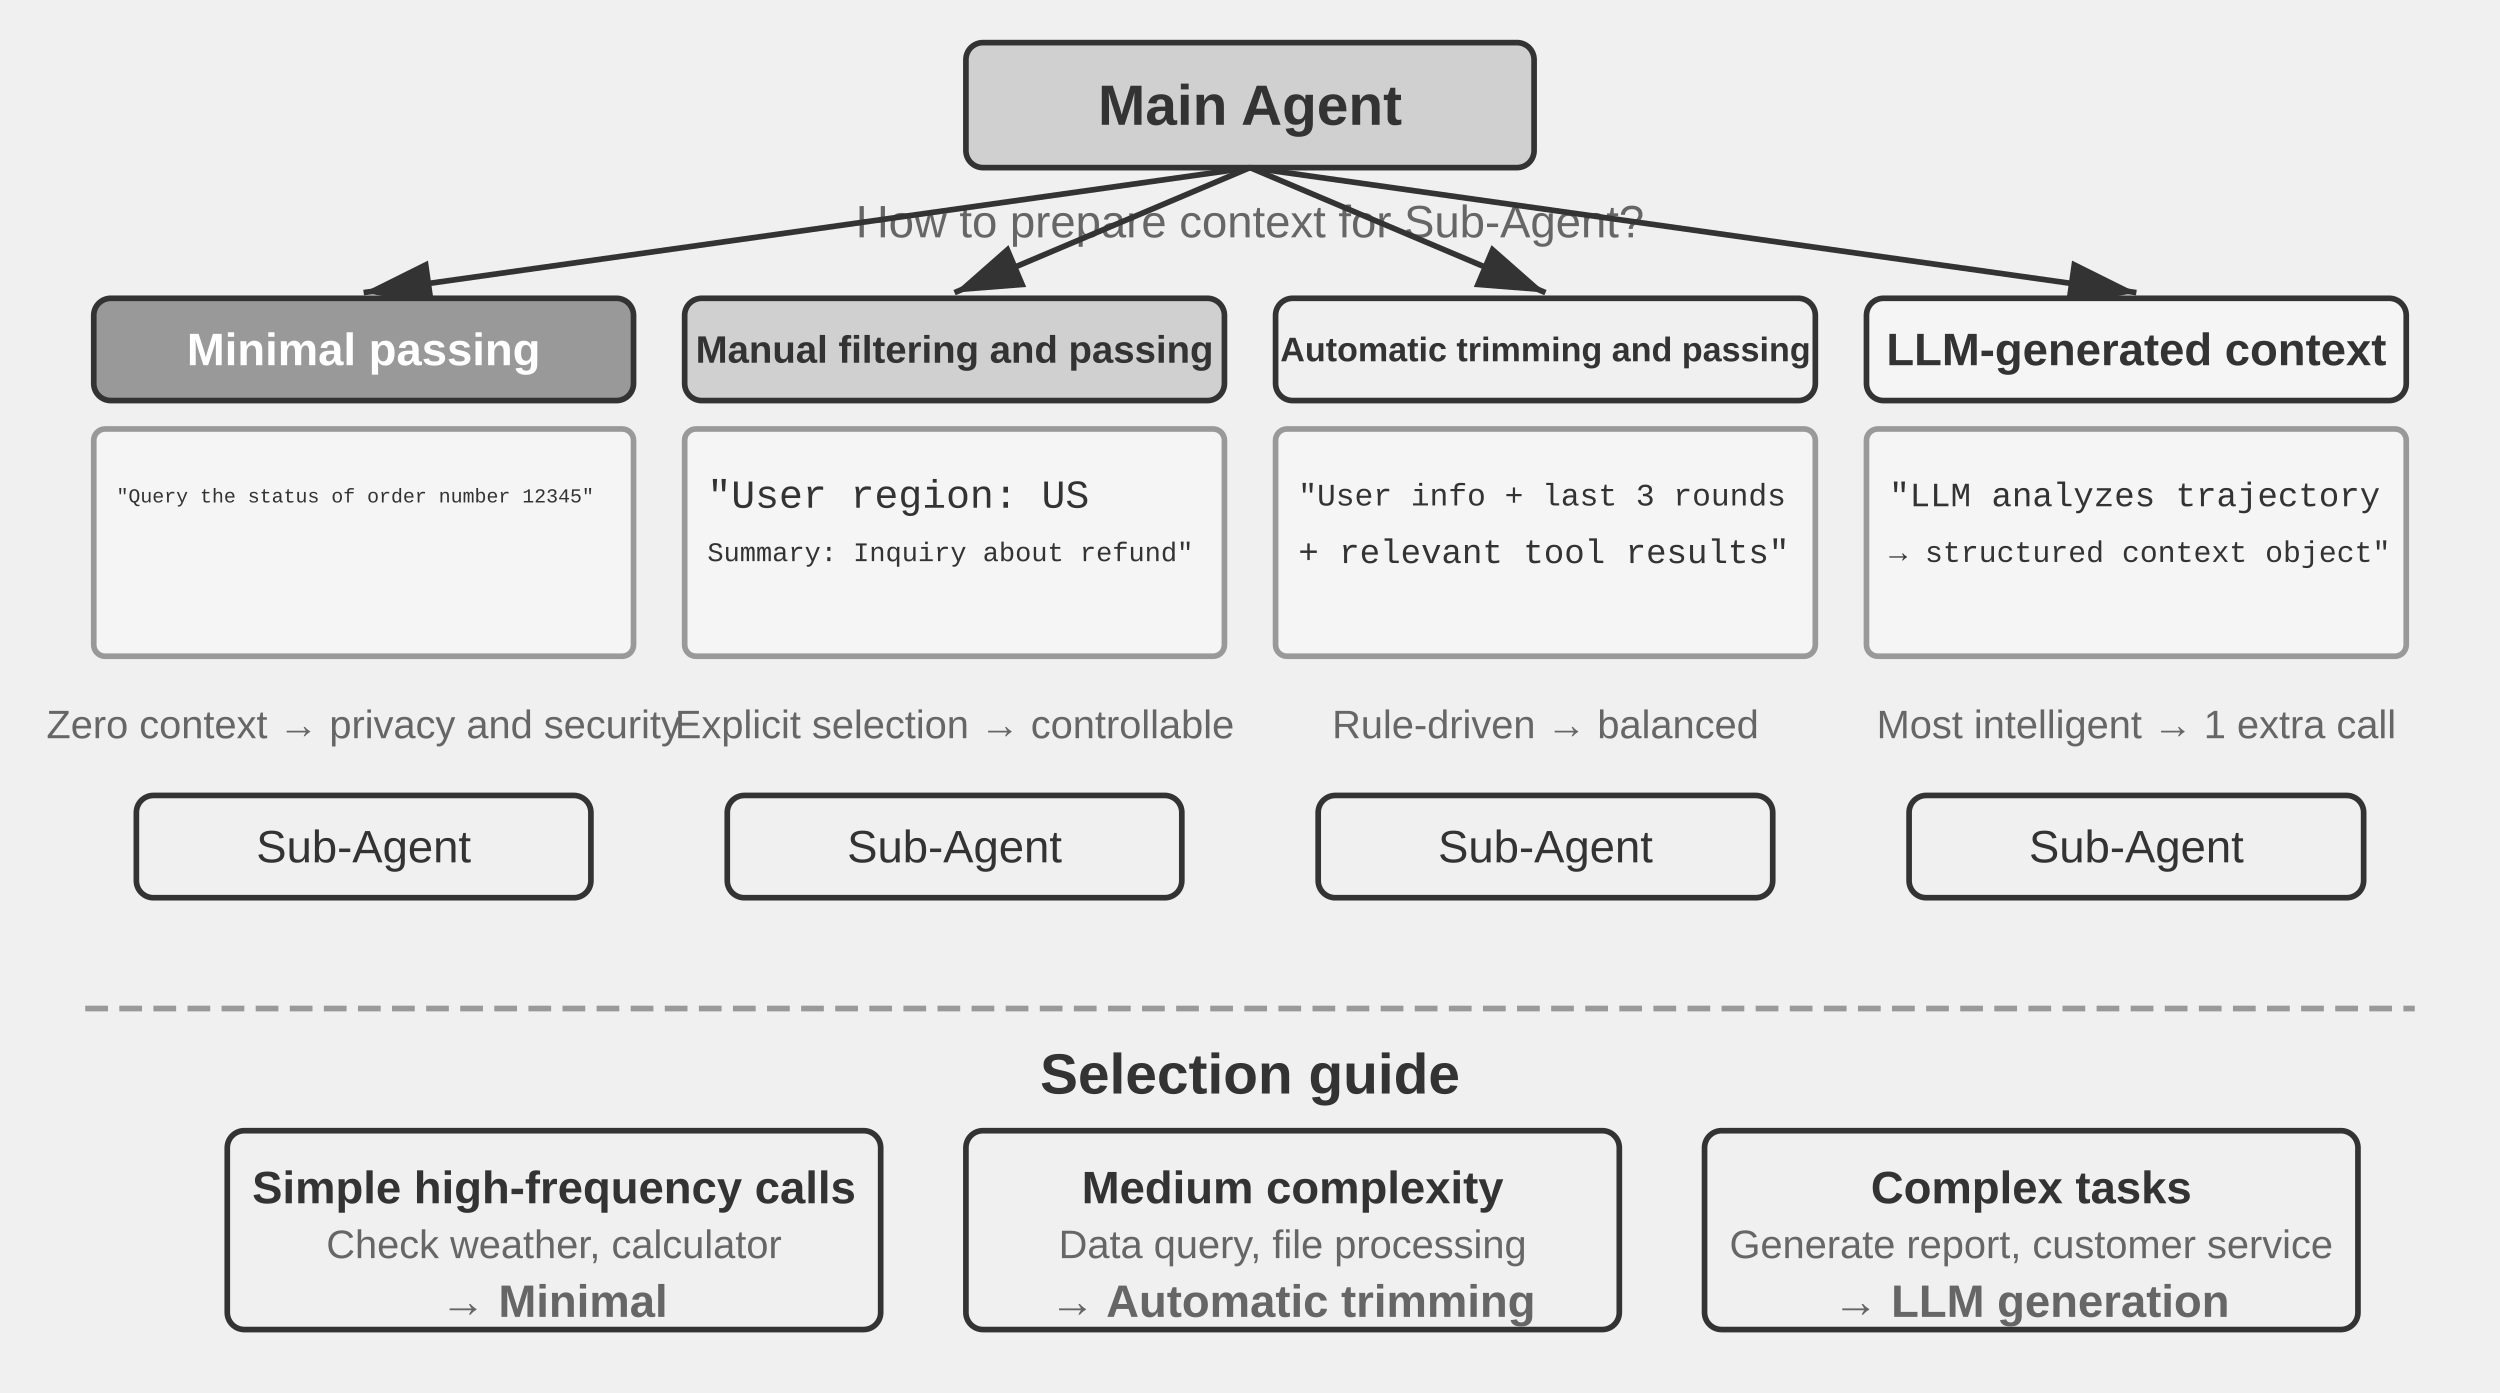
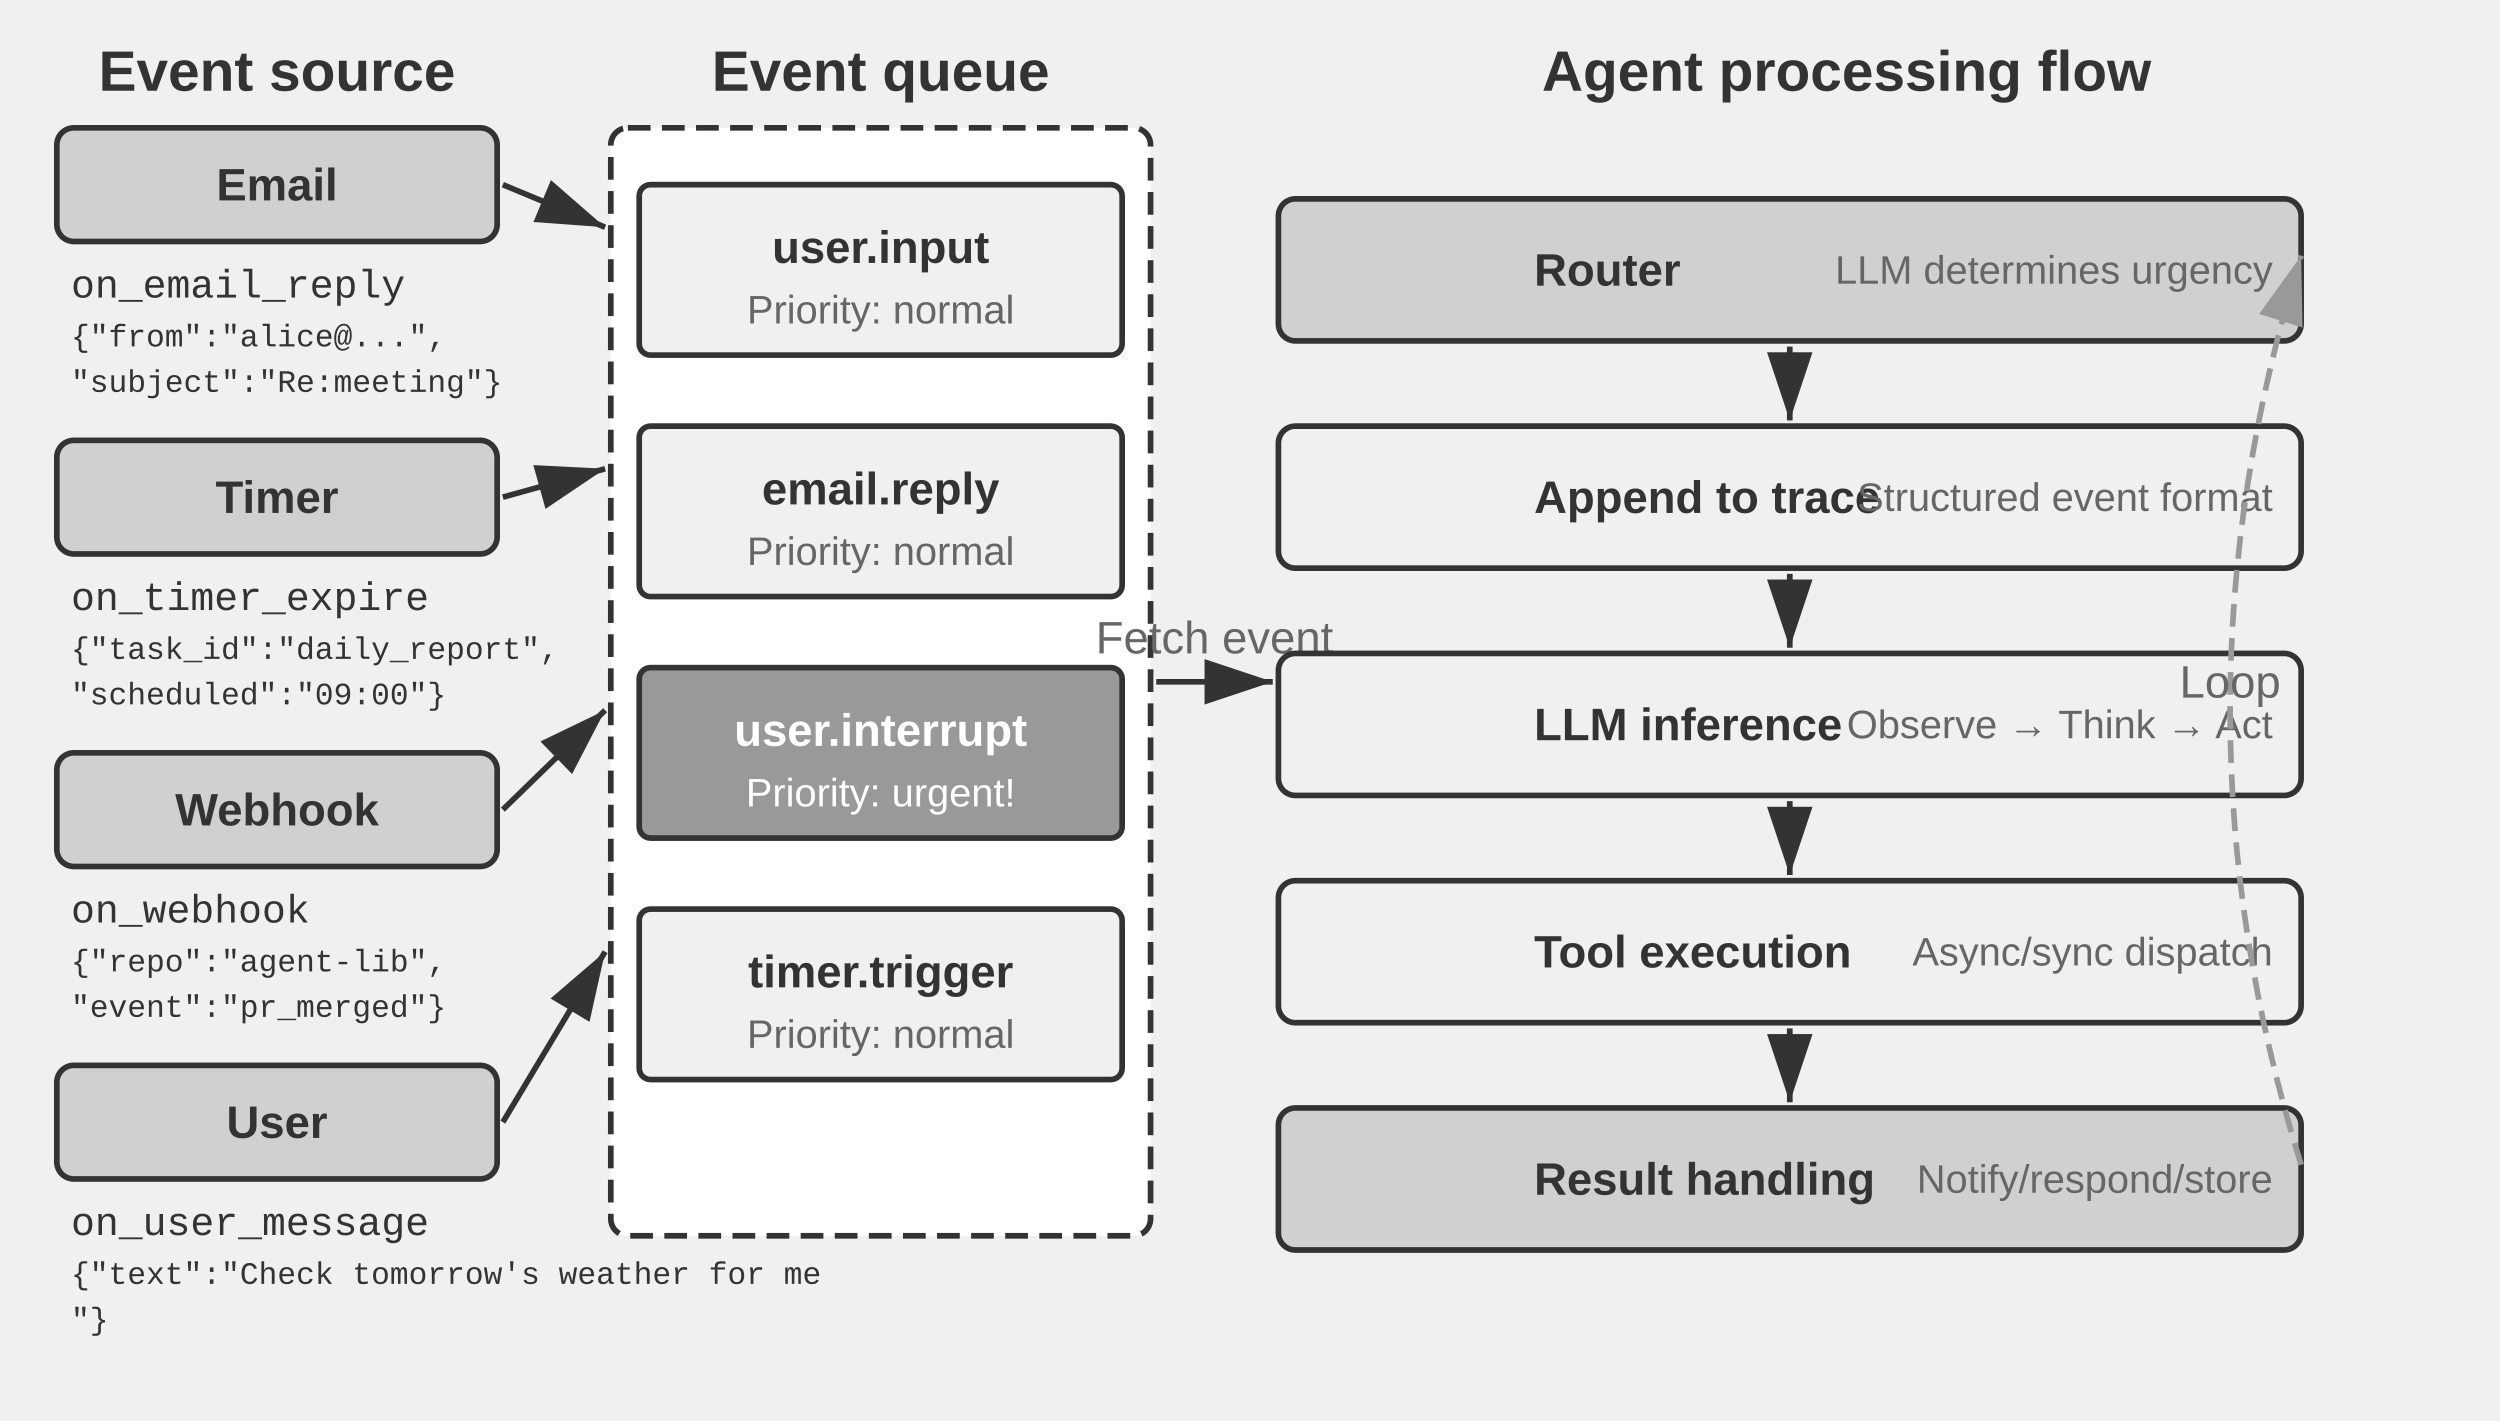
- <svg xmlns="http://www.w3.org/2000/svg" viewBox="0 40 880 490" width="880" height="490" style="background:#ffffff">
+ <svg xmlns="http://www.w3.org/2000/svg" viewBox="0 40 880 500" width="880" height="500" style="background:#ffffff">
  <defs>
    <marker id="ah" markerWidth="12" markerHeight="8" refX="12" refY="4" orient="auto">
      <polygon points="0 0, 12 4, 0 8" fill="#333333" />
    </marker>
    <marker id="ah-light" markerWidth="12" markerHeight="8" refX="12" refY="4" orient="auto">
      <polygon points="0 0, 12 4, 0 8" fill="#999999" />
    </marker>
  </defs>
-   <rect x="340.0" y="55" width="200" height="44" rx="6" fill="#d0d0d0" stroke="#333333" stroke-width="2" />
-   <text x="440.0" y="77.0" font-family="Arial, 'Helvetica Neue', Helvetica, 'PingFang SC', 'Microsoft YaHei', sans-serif" font-size="20" fill="#333333" text-anchor="middle" dominant-baseline="central" font-weight="bold">Main Agent</text>
-   <text x="440.0" y="118" font-family="Arial, 'Helvetica Neue', Helvetica, 'PingFang SC', 'Microsoft YaHei', sans-serif" font-size="16" fill="#666666" text-anchor="middle" dominant-baseline="central" font-weight="normal">How to prepare context for Sub-Agent?</text>
-   <line x1="440.0" y1="99" x2="128.0" y2="143" stroke="#333333" stroke-width="2" marker-end="url(#ah)" />
-   <rect x="33.0" y="145" width="190" height="36" rx="6" fill="#999999" stroke="#333333" stroke-width="2" />
-   <text x="128.0" y="163" font-family="Arial, 'Helvetica Neue', Helvetica, 'PingFang SC', 'Microsoft YaHei', sans-serif" font-size="16" fill="#ffffff" text-anchor="middle" dominant-baseline="central" font-weight="bold">Minimal passing</text>
-   <rect x="33.0" y="191" width="190" height="80" rx="4" fill="#f5f5f5" stroke="#999999" stroke-width="2" />
-   <text x="41.0" y="215" font-family="'Courier New', Courier, monospace" font-size="7" fill="#333333" text-anchor="start" dominant-baseline="central">"Query the status of order number 12345"</text>
-   <text x="128.0" y="295" font-family="Arial, 'Helvetica Neue', Helvetica, 'PingFang SC', 'Microsoft YaHei', sans-serif" font-size="14" fill="#666666" text-anchor="middle" dominant-baseline="central" font-weight="normal">Zero context → privacy and security</text>
-   <rect x="48.0" y="320" width="160" height="36" rx="6" fill="#f0f0f0" stroke="#333333" stroke-width="2" />
-   <text x="128.0" y="338.0" font-family="Arial, 'Helvetica Neue', Helvetica, 'PingFang SC', 'Microsoft YaHei', sans-serif" font-size="16" fill="#333333" text-anchor="middle" dominant-baseline="central" font-weight="normal">Sub-Agent</text>
-   <line x1="440.0" y1="99" x2="336.0" y2="143" stroke="#333333" stroke-width="2" marker-end="url(#ah)" />
-   <rect x="241.0" y="145" width="190" height="36" rx="6" fill="#d0d0d0" stroke="#333333" stroke-width="2" />
-   <text x="336.0" y="163" font-family="Arial, 'Helvetica Neue', Helvetica, 'PingFang SC', 'Microsoft YaHei', sans-serif" font-size="13.5" fill="#333333" text-anchor="middle" dominant-baseline="central" font-weight="bold">Manual filtering and passing</text>
-   <rect x="241.0" y="191" width="190" height="80" rx="4" fill="#f5f5f5" stroke="#999999" stroke-width="2" />
-   <text x="249.0" y="215" font-family="'Courier New', Courier, monospace" font-size="14" fill="#333333" text-anchor="start" dominant-baseline="central">"User region: US</text>
-   <text x="249.0" y="235" font-family="'Courier New', Courier, monospace" font-size="9.5" fill="#333333" text-anchor="start" dominant-baseline="central">Summary: Inquiry about refund"</text>
-   <text x="336.0" y="295" font-family="Arial, 'Helvetica Neue', Helvetica, 'PingFang SC', 'Microsoft YaHei', sans-serif" font-size="14" fill="#666666" text-anchor="middle" dominant-baseline="central" font-weight="normal">Explicit selection → controllable</text>
-   <rect x="256.0" y="320" width="160" height="36" rx="6" fill="#f0f0f0" stroke="#333333" stroke-width="2" />
-   <text x="336.0" y="338.0" font-family="Arial, 'Helvetica Neue', Helvetica, 'PingFang SC', 'Microsoft YaHei', sans-serif" font-size="16" fill="#333333" text-anchor="middle" dominant-baseline="central" font-weight="normal">Sub-Agent</text>
-   <line x1="440.0" y1="99" x2="544.0" y2="143" stroke="#333333" stroke-width="2" marker-end="url(#ah)" />
-   <rect x="449.0" y="145" width="190" height="36" rx="6" fill="#f0f0f0" stroke="#333333" stroke-width="2" />
-   <text x="544.0" y="163" font-family="Arial, 'Helvetica Neue', Helvetica, 'PingFang SC', 'Microsoft YaHei', sans-serif" font-size="12" fill="#333333" text-anchor="middle" dominant-baseline="central" font-weight="bold">Automatic trimming and passing</text>
-   <rect x="449.0" y="191" width="190" height="80" rx="4" fill="#f5f5f5" stroke="#999999" stroke-width="2" />
-   <text x="457.0" y="215" font-family="'Courier New', Courier, monospace" font-size="11" fill="#333333" text-anchor="start" dominant-baseline="central">"User info + last 3 rounds</text>
-   <text x="457.0" y="235" font-family="'Courier New', Courier, monospace" font-size="12" fill="#333333" text-anchor="start" dominant-baseline="central">+ relevant tool results"</text>
-   <text x="544.0" y="295" font-family="Arial, 'Helvetica Neue', Helvetica, 'PingFang SC', 'Microsoft YaHei', sans-serif" font-size="14" fill="#666666" text-anchor="middle" dominant-baseline="central" font-weight="normal">Rule-driven → balanced</text>
-   <rect x="464.0" y="320" width="160" height="36" rx="6" fill="#f0f0f0" stroke="#333333" stroke-width="2" />
-   <text x="544.0" y="338.0" font-family="Arial, 'Helvetica Neue', Helvetica, 'PingFang SC', 'Microsoft YaHei', sans-serif" font-size="16" fill="#333333" text-anchor="middle" dominant-baseline="central" font-weight="normal">Sub-Agent</text>
-   <line x1="440.0" y1="99" x2="752.0" y2="143" stroke="#333333" stroke-width="2" marker-end="url(#ah)" />
-   <rect x="657.0" y="145" width="190" height="36" rx="6" fill="#f5f5f5" stroke="#333333" stroke-width="2" />
-   <text x="752.0" y="163" font-family="Arial, 'Helvetica Neue', Helvetica, 'PingFang SC', 'Microsoft YaHei', sans-serif" font-size="16" fill="#333333" text-anchor="middle" dominant-baseline="central" font-weight="bold">LLM-generated context</text>
-   <rect x="657.0" y="191" width="190" height="80" rx="4" fill="#f5f5f5" stroke="#999999" stroke-width="2" />
-   <text x="665.0" y="215" font-family="'Courier New', Courier, monospace" font-size="12" fill="#333333" text-anchor="start" dominant-baseline="central">"LLM analyzes trajectory</text>
-   <text x="665.0" y="235" font-family="'Courier New', Courier, monospace" font-size="10.5" fill="#333333" text-anchor="start" dominant-baseline="central">→ structured context object"</text>
-   <text x="752.0" y="295" font-family="Arial, 'Helvetica Neue', Helvetica, 'PingFang SC', 'Microsoft YaHei', sans-serif" font-size="14" fill="#666666" text-anchor="middle" dominant-baseline="central" font-weight="normal">Most intelligent → 1 extra call</text>
-   <rect x="672.0" y="320" width="160" height="36" rx="6" fill="#f0f0f0" stroke="#333333" stroke-width="2" />
-   <text x="752.0" y="338.0" font-family="Arial, 'Helvetica Neue', Helvetica, 'PingFang SC', 'Microsoft YaHei', sans-serif" font-size="16" fill="#333333" text-anchor="middle" dominant-baseline="central" font-weight="normal">Sub-Agent</text>
-   <line x1="30" y1="395" x2="850" y2="395" stroke="#999999" stroke-width="2" stroke-dasharray="8,4" />
-   <text x="440.0" y="418" font-family="Arial, 'Helvetica Neue', Helvetica, 'PingFang SC', 'Microsoft YaHei', sans-serif" font-size="20" fill="#333333" text-anchor="middle" dominant-baseline="central" font-weight="bold">Selection guide</text>
-   <rect x="80" y="438" width="230" height="70" rx="6" fill="#f0f0f0" stroke="#333333" stroke-width="2" />
-   <text x="195" y="458" font-family="Arial, 'Helvetica Neue', Helvetica, 'PingFang SC', 'Microsoft YaHei', sans-serif" font-size="16" fill="#333333" text-anchor="middle" dominant-baseline="central" font-weight="bold">Simple high-frequency calls</text>
-   <text x="195" y="478" font-family="Arial, 'Helvetica Neue', Helvetica, 'PingFang SC', 'Microsoft YaHei', sans-serif" font-size="14" fill="#666666" text-anchor="middle" dominant-baseline="central" font-weight="normal">Check weather, calculator</text>
-   <text x="195" y="498" font-family="Arial, 'Helvetica Neue', Helvetica, 'PingFang SC', 'Microsoft YaHei', sans-serif" font-size="16" fill="#666666" text-anchor="middle" dominant-baseline="central" font-weight="bold">→ Minimal</text>
-   <rect x="340" y="438" width="230" height="70" rx="6" fill="#f0f0f0" stroke="#333333" stroke-width="2" />
-   <text x="455" y="458" font-family="Arial, 'Helvetica Neue', Helvetica, 'PingFang SC', 'Microsoft YaHei', sans-serif" font-size="16" fill="#333333" text-anchor="middle" dominant-baseline="central" font-weight="bold">Medium complexity</text>
-   <text x="455" y="478" font-family="Arial, 'Helvetica Neue', Helvetica, 'PingFang SC', 'Microsoft YaHei', sans-serif" font-size="14" fill="#666666" text-anchor="middle" dominant-baseline="central" font-weight="normal">Data query, file processing</text>
-   <text x="455" y="498" font-family="Arial, 'Helvetica Neue', Helvetica, 'PingFang SC', 'Microsoft YaHei', sans-serif" font-size="16" fill="#666666" text-anchor="middle" dominant-baseline="central" font-weight="bold">→ Automatic trimming</text>
-   <rect x="600" y="438" width="230" height="70" rx="6" fill="#f0f0f0" stroke="#333333" stroke-width="2" />
-   <text x="715" y="458" font-family="Arial, 'Helvetica Neue', Helvetica, 'PingFang SC', 'Microsoft YaHei', sans-serif" font-size="16" fill="#333333" text-anchor="middle" dominant-baseline="central" font-weight="bold">Complex tasks</text>
-   <text x="715" y="478" font-family="Arial, 'Helvetica Neue', Helvetica, 'PingFang SC', 'Microsoft YaHei', sans-serif" font-size="14" fill="#666666" text-anchor="middle" dominant-baseline="central" font-weight="normal">Generate report, customer service</text>
-   <text x="715" y="498" font-family="Arial, 'Helvetica Neue', Helvetica, 'PingFang SC', 'Microsoft YaHei', sans-serif" font-size="16" fill="#666666" text-anchor="middle" dominant-baseline="central" font-weight="bold">→ LLM generation</text>
+   <text x="97.5" y="65" font-family="Arial, 'Helvetica Neue', Helvetica, 'PingFang SC', 'Microsoft YaHei', sans-serif" font-size="20" fill="#333333" text-anchor="middle" dominant-baseline="central" font-weight="bold">Event source</text>
+   <rect x="20" y="85" width="155" height="40" rx="6" fill="#d0d0d0" stroke="#333333" stroke-width="2" />
+   <text x="97.5" y="105.0" font-family="Arial, 'Helvetica Neue', Helvetica, 'PingFang SC', 'Microsoft YaHei', sans-serif" font-size="16" fill="#333333" text-anchor="middle" dominant-baseline="central" font-weight="bold">Email</text>
+   <text x="25" y="141" font-family="'Courier New', Courier, monospace" font-size="14" fill="#333333" text-anchor="start" dominant-baseline="central">on_email_reply</text>
+   <text x="25" y="159" font-family="'Courier New', Courier, monospace" font-size="11" fill="#333333" text-anchor="start" dominant-baseline="central">{"from":"alice@...",</text>
+   <text x="25" y="175" font-family="'Courier New', Courier, monospace" font-size="11" fill="#333333" text-anchor="start" dominant-baseline="central"> "subject":"Re:meeting"}</text>
+   <rect x="20" y="195" width="155" height="40" rx="6" fill="#d0d0d0" stroke="#333333" stroke-width="2" />
+   <text x="97.5" y="215.0" font-family="Arial, 'Helvetica Neue', Helvetica, 'PingFang SC', 'Microsoft YaHei', sans-serif" font-size="16" fill="#333333" text-anchor="middle" dominant-baseline="central" font-weight="bold">Timer</text>
+   <text x="25" y="251" font-family="'Courier New', Courier, monospace" font-size="14" fill="#333333" text-anchor="start" dominant-baseline="central">on_timer_expire</text>
+   <text x="25" y="269" font-family="'Courier New', Courier, monospace" font-size="11" fill="#333333" text-anchor="start" dominant-baseline="central">{"task_id":"daily_report",</text>
+   <text x="25" y="285" font-family="'Courier New', Courier, monospace" font-size="11" fill="#333333" text-anchor="start" dominant-baseline="central"> "scheduled":"09:00"}</text>
+   <rect x="20" y="305" width="155" height="40" rx="6" fill="#d0d0d0" stroke="#333333" stroke-width="2" />
+   <text x="97.5" y="325.0" font-family="Arial, 'Helvetica Neue', Helvetica, 'PingFang SC', 'Microsoft YaHei', sans-serif" font-size="16" fill="#333333" text-anchor="middle" dominant-baseline="central" font-weight="bold">Webhook</text>
+   <text x="25" y="361" font-family="'Courier New', Courier, monospace" font-size="14" fill="#333333" text-anchor="start" dominant-baseline="central">on_webhook</text>
+   <text x="25" y="379" font-family="'Courier New', Courier, monospace" font-size="11" fill="#333333" text-anchor="start" dominant-baseline="central">{"repo":"agent-lib",</text>
+   <text x="25" y="395" font-family="'Courier New', Courier, monospace" font-size="11" fill="#333333" text-anchor="start" dominant-baseline="central"> "event":"pr_merged"}</text>
+   <rect x="20" y="415" width="155" height="40" rx="6" fill="#d0d0d0" stroke="#333333" stroke-width="2" />
+   <text x="97.5" y="435.0" font-family="Arial, 'Helvetica Neue', Helvetica, 'PingFang SC', 'Microsoft YaHei', sans-serif" font-size="16" fill="#333333" text-anchor="middle" dominant-baseline="central" font-weight="bold">User</text>
+   <text x="25" y="471" font-family="'Courier New', Courier, monospace" font-size="14" fill="#333333" text-anchor="start" dominant-baseline="central">on_user_message</text>
+   <text x="25" y="489" font-family="'Courier New', Courier, monospace" font-size="11" fill="#333333" text-anchor="start" dominant-baseline="central">{"text":"Check tomorrow's weather for me</text>
+   <text x="25" y="505" font-family="'Courier New', Courier, monospace" font-size="11" fill="#333333" text-anchor="start" dominant-baseline="central">"}</text>
+   <text x="310.0" y="65" font-family="Arial, 'Helvetica Neue', Helvetica, 'PingFang SC', 'Microsoft YaHei', sans-serif" font-size="20" fill="#333333" text-anchor="middle" dominant-baseline="central" font-weight="bold">Event queue</text>
+   <rect x="215" y="85" width="190" height="390" rx="6" fill="#ffffff" stroke="#333333" stroke-width="2" stroke-dasharray="8,4" />
+   <rect x="225" y="105" width="170" height="60" rx="4" fill="#f0f0f0" stroke="#333333" stroke-width="2" />
+   <text x="310.0" y="127" font-family="Arial, 'Helvetica Neue', Helvetica, 'PingFang SC', 'Microsoft YaHei', sans-serif" font-size="16" fill="#333333" text-anchor="middle" dominant-baseline="central" font-weight="bold">user.input</text>
+   <text x="310.0" y="149" font-family="Arial, 'Helvetica Neue', Helvetica, 'PingFang SC', 'Microsoft YaHei', sans-serif" font-size="14" fill="#666666" text-anchor="middle" dominant-baseline="central" font-weight="normal">Priority: normal</text>
+   <rect x="225" y="190" width="170" height="60" rx="4" fill="#f0f0f0" stroke="#333333" stroke-width="2" />
+   <text x="310.0" y="212" font-family="Arial, 'Helvetica Neue', Helvetica, 'PingFang SC', 'Microsoft YaHei', sans-serif" font-size="16" fill="#333333" text-anchor="middle" dominant-baseline="central" font-weight="bold">email.reply</text>
+   <text x="310.0" y="234" font-family="Arial, 'Helvetica Neue', Helvetica, 'PingFang SC', 'Microsoft YaHei', sans-serif" font-size="14" fill="#666666" text-anchor="middle" dominant-baseline="central" font-weight="normal">Priority: normal</text>
+   <rect x="225" y="275" width="170" height="60" rx="4" fill="#999999" stroke="#333333" stroke-width="2" />
+   <text x="310.0" y="297" font-family="Arial, 'Helvetica Neue', Helvetica, 'PingFang SC', 'Microsoft YaHei', sans-serif" font-size="16" fill="#ffffff" text-anchor="middle" dominant-baseline="central" font-weight="bold">user.interrupt</text>
+   <text x="310.0" y="319" font-family="Arial, 'Helvetica Neue', Helvetica, 'PingFang SC', 'Microsoft YaHei', sans-serif" font-size="14" fill="#ffffff" text-anchor="middle" dominant-baseline="central" font-weight="normal">Priority: urgent!</text>
+   <rect x="225" y="360" width="170" height="60" rx="4" fill="#f0f0f0" stroke="#333333" stroke-width="2" />
+   <text x="310.0" y="382" font-family="Arial, 'Helvetica Neue', Helvetica, 'PingFang SC', 'Microsoft YaHei', sans-serif" font-size="16" fill="#333333" text-anchor="middle" dominant-baseline="central" font-weight="bold">timer.trigger</text>
+   <text x="310.0" y="404" font-family="Arial, 'Helvetica Neue', Helvetica, 'PingFang SC', 'Microsoft YaHei', sans-serif" font-size="14" fill="#666666" text-anchor="middle" dominant-baseline="central" font-weight="normal">Priority: normal</text>
+   <line x1="177" y1="105" x2="213" y2="120" stroke="#333333" stroke-width="2" marker-end="url(#ah)" />
+   <line x1="177" y1="215" x2="213" y2="205" stroke="#333333" stroke-width="2" marker-end="url(#ah)" />
+   <line x1="177" y1="325" x2="213" y2="290" stroke="#333333" stroke-width="2" marker-end="url(#ah)" />
+   <line x1="177" y1="435" x2="213" y2="375" stroke="#333333" stroke-width="2" marker-end="url(#ah)" />
+   <text x="650" y="65" font-family="Arial, 'Helvetica Neue', Helvetica, 'PingFang SC', 'Microsoft YaHei', sans-serif" font-size="20" fill="#333333" text-anchor="middle" dominant-baseline="central" font-weight="bold">Agent processing flow</text>
+   <line x1="407" y1="280" x2="448" y2="280" stroke="#333333" stroke-width="2" marker-end="url(#ah)" />
+   <text x="427.5" y="270.0" font-family="Arial, 'Helvetica Neue', Helvetica, 'PingFang SC', 'Microsoft YaHei', sans-serif" font-size="16" fill="#666666" text-anchor="middle">Fetch event</text>
+   <rect x="450" y="110" width="360" height="50" rx="6" fill="#d0d0d0" stroke="#333333" stroke-width="2" />
+   <text x="540" y="135.0" font-family="Arial, 'Helvetica Neue', Helvetica, 'PingFang SC', 'Microsoft YaHei', sans-serif" font-size="16" fill="#333333" text-anchor="start" dominant-baseline="central" font-weight="bold">Router</text>
+   <text x="800" y="135.0" font-family="Arial, 'Helvetica Neue', Helvetica, 'PingFang SC', 'Microsoft YaHei', sans-serif" font-size="14" fill="#666666" text-anchor="end" dominant-baseline="central" font-weight="normal">LLM determines urgency</text>
+   <line x1="630.0" y1="162" x2="630.0" y2="188" stroke="#333333" stroke-width="2" marker-end="url(#ah)" />
+   <rect x="450" y="190" width="360" height="50" rx="6" fill="#f0f0f0" stroke="#333333" stroke-width="2" />
+   <text x="540" y="215.0" font-family="Arial, 'Helvetica Neue', Helvetica, 'PingFang SC', 'Microsoft YaHei', sans-serif" font-size="16" fill="#333333" text-anchor="start" dominant-baseline="central" font-weight="bold">Append to trace</text>
+   <text x="800" y="215.0" font-family="Arial, 'Helvetica Neue', Helvetica, 'PingFang SC', 'Microsoft YaHei', sans-serif" font-size="14" fill="#666666" text-anchor="end" dominant-baseline="central" font-weight="normal">Structured event format</text>
+   <line x1="630.0" y1="242" x2="630.0" y2="268" stroke="#333333" stroke-width="2" marker-end="url(#ah)" />
+   <rect x="450" y="270" width="360" height="50" rx="6" fill="#f0f0f0" stroke="#333333" stroke-width="2" />
+   <text x="540" y="295.0" font-family="Arial, 'Helvetica Neue', Helvetica, 'PingFang SC', 'Microsoft YaHei', sans-serif" font-size="16" fill="#333333" text-anchor="start" dominant-baseline="central" font-weight="bold">LLM inference</text>
+   <text x="800" y="295.0" font-family="Arial, 'Helvetica Neue', Helvetica, 'PingFang SC', 'Microsoft YaHei', sans-serif" font-size="14" fill="#666666" text-anchor="end" dominant-baseline="central" font-weight="normal">Observe → Think → Act</text>
+   <line x1="630.0" y1="322" x2="630.0" y2="348" stroke="#333333" stroke-width="2" marker-end="url(#ah)" />
+   <rect x="450" y="350" width="360" height="50" rx="6" fill="#f0f0f0" stroke="#333333" stroke-width="2" />
+   <text x="540" y="375.0" font-family="Arial, 'Helvetica Neue', Helvetica, 'PingFang SC', 'Microsoft YaHei', sans-serif" font-size="16" fill="#333333" text-anchor="start" dominant-baseline="central" font-weight="bold">Tool execution</text>
+   <text x="800" y="375.0" font-family="Arial, 'Helvetica Neue', Helvetica, 'PingFang SC', 'Microsoft YaHei', sans-serif" font-size="14" fill="#666666" text-anchor="end" dominant-baseline="central" font-weight="normal">Async/sync dispatch</text>
+   <line x1="630.0" y1="402" x2="630.0" y2="428" stroke="#333333" stroke-width="2" marker-end="url(#ah)" />
+   <rect x="450" y="430" width="360" height="50" rx="6" fill="#d0d0d0" stroke="#333333" stroke-width="2" />
+   <text x="540" y="455.0" font-family="Arial, 'Helvetica Neue', Helvetica, 'PingFang SC', 'Microsoft YaHei', sans-serif" font-size="16" fill="#333333" text-anchor="start" dominant-baseline="central" font-weight="bold">Result handling</text>
+   <text x="800" y="455.0" font-family="Arial, 'Helvetica Neue', Helvetica, 'PingFang SC', 'Microsoft YaHei', sans-serif" font-size="14" fill="#666666" text-anchor="end" dominant-baseline="central" font-weight="normal">Notify/respond/store</text>
+   <path d="M 810,450 Q 760.0,290.0 810,130" fill="none" stroke="#999999" stroke-width="2" stroke-dasharray="8,4" marker-end="url(#ah-light)" />
+   <text x="785.0" y="280.0" font-family="Arial, 'Helvetica Neue', Helvetica, 'PingFang SC', 'Microsoft YaHei', sans-serif" font-size="16" fill="#666666" text-anchor="middle" dominant-baseline="central" font-weight="normal">Loop</text>
</svg>
